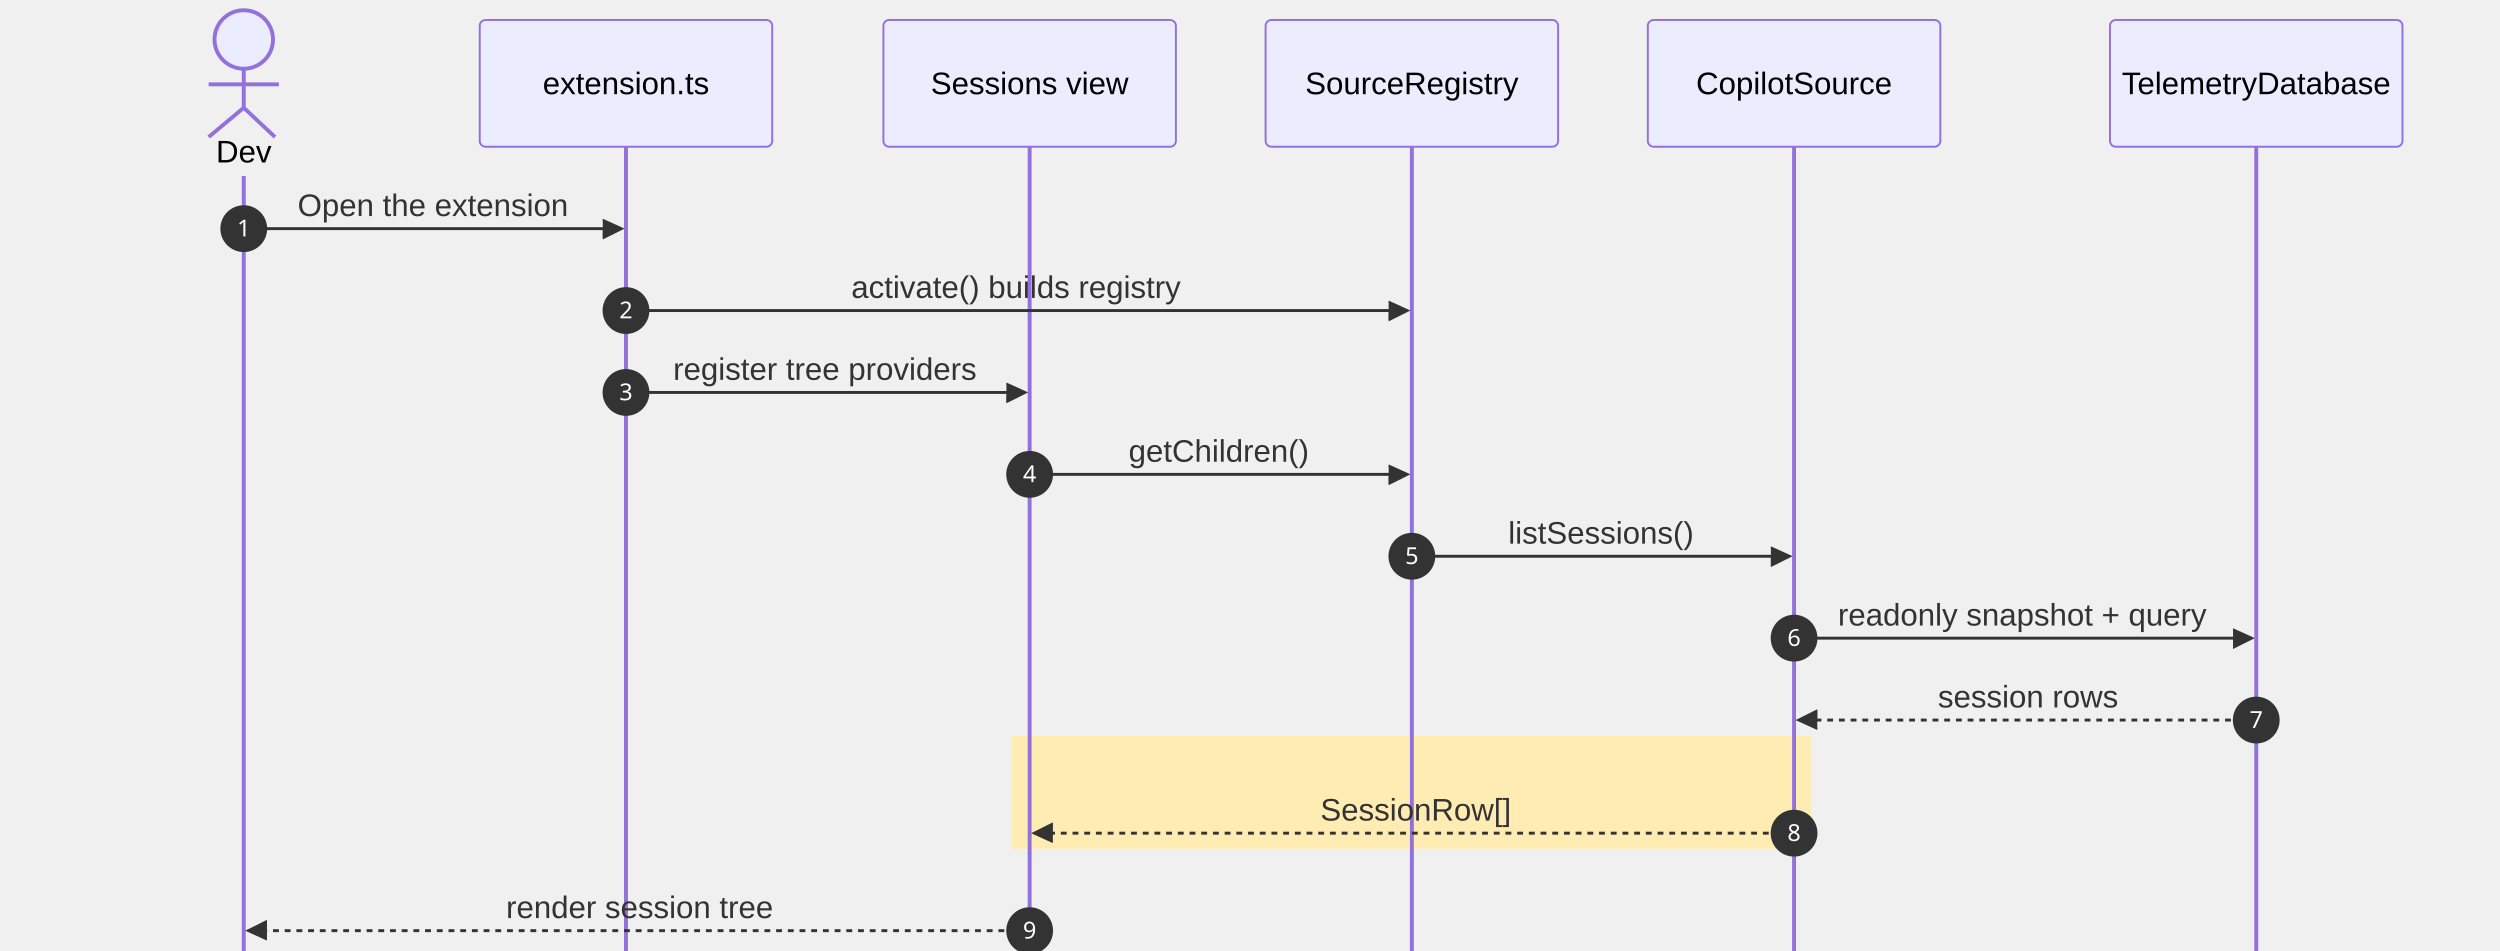
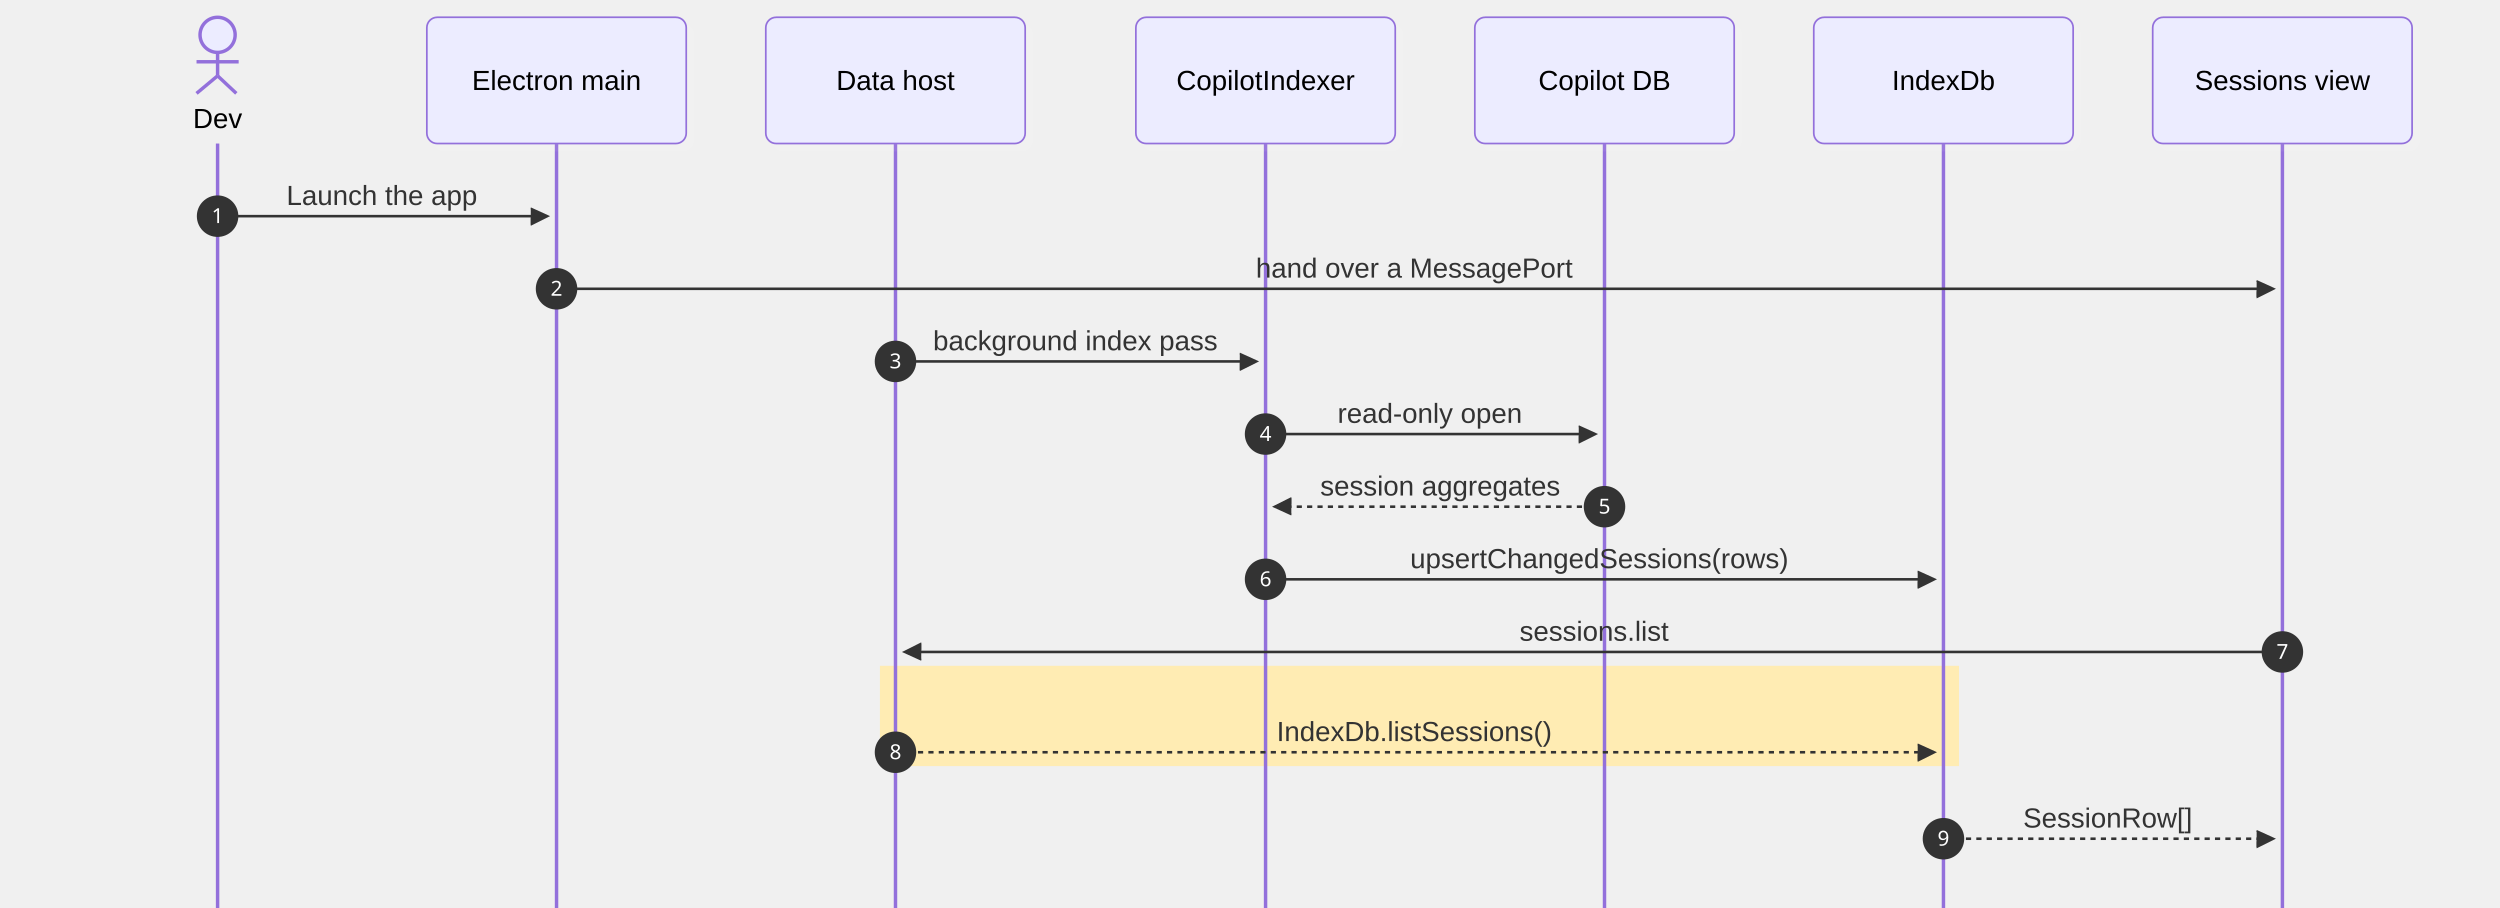
- <svg xmlns="http://www.w3.org/2000/svg" width="760" height="289" id="my-svg" style="max-width:760px;background-color:white;" viewBox="-50 -10 1282 487" role="graphics-document document" aria-roledescription="sequence">
-   <rect x="469" y="367" fill="rgb(255,236,179)" width="410" height="58" class="rect" />
+ <svg xmlns="http://www.w3.org/2000/svg" width="760" height="276" id="my-svg" style="max-width:760px;background-color:white;" viewBox="-50 -10 1444 525" role="graphics-document document" aria-roledescription="sequence">
+   <rect x="458" y="375" fill="rgb(255,236,179)" width="624" height="58" class="rect" />
  <g>
-     <line id="actor5" x1="1107" y1="65" x2="1107" y2="2000" class="actor-line 200" stroke-width="0.5px" stroke="#999" name="DB" data-et="life-line" data-id="DB" />
-     <g id="root-5" data-et="participant" data-type="participant" data-id="DB">
-       <rect x="1032" y="0" fill="#eaeaea" stroke="#666" width="150" height="65" name="DB" rx="3" ry="3" class="actor actor-top" />
-       <text x="1107" y="32.5" dominant-baseline="central" alignment-baseline="central" class="actor actor-box" style="text-anchor: middle; font-size: 16px; font-weight: 400;">
-         <tspan x="1107" dy="0">TelemetryDatabase</tspan>
+     <line id="actor6" x1="1269" y1="73" x2="1269" y2="2000" class="actor-line 200" stroke-width="0.5px" stroke="#999" name="View" data-et="life-line" data-id="View" />
+     <g id="root-6" data-look="neo" data-et="participant" data-type="participant" data-id="View">
+       <rect x="1194" y="0" fill="#eaeaea" stroke="#666" width="150" height="73" name="View" rx="6" ry="6" class="actor actor-top" data-look="neo" filter="url(#my-svg-drop-shadow)" />
+       <text x="1269" y="36.5" dominant-baseline="central" alignment-baseline="central" class="actor actor-box" style="text-anchor: middle; font-size: 16px; font-weight: 400;">
+         <tspan x="1269" dy="0">Sessions view</tspan>
      </text>
    </g>
  </g>
  <g>
-     <line id="actor4" x1="870" y1="65" x2="870" y2="2000" class="actor-line 200" stroke-width="0.5px" stroke="#999" name="Src" data-et="life-line" data-id="Src" />
-     <g id="root-4" data-et="participant" data-type="participant" data-id="Src">
-       <rect x="795" y="0" fill="#eaeaea" stroke="#666" width="150" height="65" name="Src" rx="3" ry="3" class="actor actor-top" />
-       <text x="870" y="32.5" dominant-baseline="central" alignment-baseline="central" class="actor actor-box" style="text-anchor: middle; font-size: 16px; font-weight: 400;">
-         <tspan x="870" dy="0">CopilotSource</tspan>
+     <line id="actor5" x1="1073" y1="73" x2="1073" y2="2000" class="actor-line 200" stroke-width="0.5px" stroke="#999" name="Index" data-et="life-line" data-id="Index" />
+     <g id="root-5" data-look="neo" data-et="participant" data-type="participant" data-id="Index">
+       <rect x="998" y="0" fill="#eaeaea" stroke="#666" width="150" height="73" name="Index" rx="6" ry="6" class="actor actor-top" data-look="neo" filter="url(#my-svg-drop-shadow)" />
+       <text x="1073" y="36.5" dominant-baseline="central" alignment-baseline="central" class="actor actor-box" style="text-anchor: middle; font-size: 16px; font-weight: 400;">
+         <tspan x="1073" dy="0">IndexDb</tspan>
      </text>
    </g>
  </g>
  <g>
-     <line id="actor3" x1="674" y1="65" x2="674" y2="2000" class="actor-line 200" stroke-width="0.5px" stroke="#999" name="Reg" data-et="life-line" data-id="Reg" />
-     <g id="root-3" data-et="participant" data-type="participant" data-id="Reg">
-       <rect x="599" y="0" fill="#eaeaea" stroke="#666" width="150" height="65" name="Reg" rx="3" ry="3" class="actor actor-top" />
-       <text x="674" y="32.5" dominant-baseline="central" alignment-baseline="central" class="actor actor-box" style="text-anchor: middle; font-size: 16px; font-weight: 400;">
-         <tspan x="674" dy="0">SourceRegistry</tspan>
+     <line id="actor4" x1="877" y1="73" x2="877" y2="2000" class="actor-line 200" stroke-width="0.5px" stroke="#999" name="Cop" data-et="life-line" data-id="Cop" />
+     <g id="root-4" data-look="neo" data-et="participant" data-type="participant" data-id="Cop">
+       <rect x="802" y="0" fill="#eaeaea" stroke="#666" width="150" height="73" name="Cop" rx="6" ry="6" class="actor actor-top" data-look="neo" filter="url(#my-svg-drop-shadow)" />
+       <text x="877" y="36.5" dominant-baseline="central" alignment-baseline="central" class="actor actor-box" style="text-anchor: middle; font-size: 16px; font-weight: 400;">
+         <tspan x="877" dy="0">Copilot DB</tspan>
      </text>
    </g>
  </g>
  <g>
-     <line id="actor2" x1="478" y1="65" x2="478" y2="2000" class="actor-line 200" stroke-width="0.5px" stroke="#999" name="View" data-et="life-line" data-id="View" />
-     <g id="root-2" data-et="participant" data-type="participant" data-id="View">
-       <rect x="403" y="0" fill="#eaeaea" stroke="#666" width="150" height="65" name="View" rx="3" ry="3" class="actor actor-top" />
-       <text x="478" y="32.5" dominant-baseline="central" alignment-baseline="central" class="actor actor-box" style="text-anchor: middle; font-size: 16px; font-weight: 400;">
-         <tspan x="478" dy="0">Sessions view</tspan>
+     <line id="actor3" x1="681" y1="73" x2="681" y2="2000" class="actor-line 200" stroke-width="0.5px" stroke="#999" name="Idx" data-et="life-line" data-id="Idx" />
+     <g id="root-3" data-look="neo" data-et="participant" data-type="participant" data-id="Idx">
+       <rect x="606" y="0" fill="#eaeaea" stroke="#666" width="150" height="73" name="Idx" rx="6" ry="6" class="actor actor-top" data-look="neo" filter="url(#my-svg-drop-shadow)" />
+       <text x="681" y="36.5" dominant-baseline="central" alignment-baseline="central" class="actor actor-box" style="text-anchor: middle; font-size: 16px; font-weight: 400;">
+         <tspan x="681" dy="0">CopilotIndexer</tspan>
      </text>
    </g>
  </g>
  <g>
-     <line id="actor1" x1="271" y1="65" x2="271" y2="2000" class="actor-line 200" stroke-width="0.5px" stroke="#999" name="Ext" data-et="life-line" data-id="Ext" />
-     <g id="root-1" data-et="participant" data-type="participant" data-id="Ext">
-       <rect x="196" y="0" fill="#eaeaea" stroke="#666" width="150" height="65" name="Ext" rx="3" ry="3" class="actor actor-top" />
-       <text x="271" y="32.5" dominant-baseline="central" alignment-baseline="central" class="actor actor-box" style="text-anchor: middle; font-size: 16px; font-weight: 400;">
-         <tspan x="271" dy="0">extension.ts</tspan>
+     <line id="actor2" x1="467" y1="73" x2="467" y2="2000" class="actor-line 200" stroke-width="0.5px" stroke="#999" name="Host" data-et="life-line" data-id="Host" />
+     <g id="root-2" data-look="neo" data-et="participant" data-type="participant" data-id="Host">
+       <rect x="392" y="0" fill="#eaeaea" stroke="#666" width="150" height="73" name="Host" rx="6" ry="6" class="actor actor-top" data-look="neo" filter="url(#my-svg-drop-shadow)" />
+       <text x="467" y="36.5" dominant-baseline="central" alignment-baseline="central" class="actor actor-box" style="text-anchor: middle; font-size: 16px; font-weight: 400;">
+         <tspan x="467" dy="0">Data host</tspan>
      </text>
    </g>
  </g>
  <g>
-     <line id="actor0" x1="75" y1="80" x2="75" y2="2000" class="actor-line 200" stroke-width="0.5px" stroke="#999" name="Dev" data-et="life-line" data-id="Dev" />
+     <line id="actor1" x1="271" y1="73" x2="271" y2="2000" class="actor-line 200" stroke-width="0.5px" stroke="#999" name="Main" data-et="life-line" data-id="Main" />
+     <g id="root-1" data-look="neo" data-et="participant" data-type="participant" data-id="Main">
+       <rect x="196" y="0" fill="#eaeaea" stroke="#666" width="150" height="73" name="Main" rx="6" ry="6" class="actor actor-top" data-look="neo" filter="url(#my-svg-drop-shadow)" />
+       <text x="271" y="36.5" dominant-baseline="central" alignment-baseline="central" class="actor actor-box" style="text-anchor: middle; font-size: 16px; font-weight: 400;">
+         <tspan x="271" dy="0">Electron main</tspan>
+       </text>
+     </g>
  </g>
-   <style>#my-svg{font-family:"trebuchet ms",verdana,arial,sans-serif;font-size:15px;fill:#333;}@keyframes edge-animation-frame{from{stroke-dashoffset:0;}}@keyframes dash{to{stroke-dashoffset:0;}}#my-svg .edge-animation-slow{stroke-dasharray:9,5!important;stroke-dashoffset:900;animation:dash 50s linear infinite;stroke-linecap:round;}#my-svg .edge-animation-fast{stroke-dasharray:9,5!important;stroke-dashoffset:900;animation:dash 20s linear infinite;stroke-linecap:round;}#my-svg .error-icon{fill:#552222;}#my-svg .error-text{fill:#552222;stroke:#552222;}#my-svg .edge-thickness-normal{stroke-width:1px;}#my-svg .edge-thickness-thick{stroke-width:3.5px;}#my-svg .edge-pattern-solid{stroke-dasharray:0;}#my-svg .edge-thickness-invisible{stroke-width:0;fill:none;}#my-svg .edge-pattern-dashed{stroke-dasharray:3;}#my-svg .edge-pattern-dotted{stroke-dasharray:2;}#my-svg .marker{fill:#333333;stroke:#333333;}#my-svg .marker.cross{stroke:#333333;}#my-svg svg{font-family:"trebuchet ms",verdana,arial,sans-serif;font-size:15px;}#my-svg p{margin:0;}#my-svg .actor{stroke:#9370DB;fill:#ECECFF;stroke-width:1;}#my-svg rect.actor.outer-path[data-look="neo"]{filter:drop-shadow(1px 2px 2px rgba(185, 185, 185, 1));}#my-svg rect.note[data-look="neo"]{stroke:#aaaa33;fill:#fff5ad;filter:drop-shadow(1px 2px 2px rgba(185, 185, 185, 1));}#my-svg text.actor&gt;tspan{fill:black;stroke:none;}#my-svg .actor-line{stroke:#9370DB;}#my-svg .innerArc{stroke-width:1.5;stroke-dasharray:none;}#my-svg .messageLine0{stroke-width:1.5;stroke-dasharray:none;stroke:#333;}#my-svg .messageLine1{stroke-width:1.5;stroke-dasharray:2,2;stroke:#333;}#my-svg [id$="-arrowhead"] path{fill:#333;stroke:#333;}#my-svg .sequenceNumber{fill:white;}#my-svg [id$="-sequencenumber"]{fill:#333;}#my-svg [id$="-crosshead"] path{fill:#333;stroke:#333;}#my-svg .messageText{fill:#333;stroke:none;}#my-svg .labelBox{stroke:#9370DB;fill:#ECECFF;filter:none;}#my-svg .labelText,#my-svg .labelText&gt;tspan{fill:black;stroke:none;}#my-svg .loopText,#my-svg .loopText&gt;tspan{fill:black;stroke:none;}#my-svg .sectionTitle,#my-svg .sectionTitle&gt;tspan{fill:black;stroke:none;}#my-svg .loopLine{stroke-width:2px;stroke-dasharray:2,2;stroke:#9370DB;fill:#9370DB;}#my-svg .note{stroke:#aaaa33;fill:#fff5ad;}#my-svg .noteText,#my-svg .noteText&gt;tspan{fill:black;stroke:none;font-weight:normal;}#my-svg .activation0{fill:#f4f4f4;stroke:#666;}#my-svg .activation1{fill:#f4f4f4;stroke:#666;}#my-svg .activation2{fill:#f4f4f4;stroke:#666;}#my-svg .actorPopupMenu{position:absolute;}#my-svg .actorPopupMenuPanel{position:absolute;fill:#ECECFF;box-shadow:0px 8px 16px 0px rgba(0,0,0,0.2);filter:drop-shadow(3px 5px 2px rgb(0 0 0 / 0.4));}#my-svg .actor-man circle,#my-svg line{fill:#ECECFF;stroke-width:2px;}#my-svg g rect.rect{filter:drop-shadow(1px 2px 2px rgba(185, 185, 185, 1));stroke:#9370DB;}#my-svg .node .neo-node{stroke:#9370DB;}#my-svg [data-look="neo"].node rect,#my-svg [data-look="neo"].cluster rect,#my-svg [data-look="neo"].node polygon{stroke:#9370DB;filter:drop-shadow(1px 2px 2px rgba(185, 185, 185, 1));}#my-svg [data-look="neo"].swimlane.cluster rect{filter:none;}#my-svg [data-look="neo"].node path{stroke:#9370DB;stroke-width:1px;}#my-svg [data-look="neo"].node .outer-path{filter:drop-shadow(1px 2px 2px rgba(185, 185, 185, 1));}#my-svg [data-look="neo"].node .neo-line path{stroke:#9370DB;filter:none;}#my-svg [data-look="neo"].node circle{stroke:#9370DB;filter:drop-shadow(1px 2px 2px rgba(185, 185, 185, 1));}#my-svg [data-look="neo"].node circle .state-start{fill:#000000;}#my-svg [data-look="neo"].icon-shape .icon{fill:#9370DB;filter:drop-shadow(1px 2px 2px rgba(185, 185, 185, 1));}#my-svg [data-look="neo"].icon-shape .icon-neo path{stroke:#9370DB;filter:drop-shadow(1px 2px 2px rgba(185, 185, 185, 1));}#my-svg :root{--mermaid-font-family:"trebuchet ms",verdana,arial,sans-serif;}</style>
+   <g>
+     <line id="actor0" x1="75" y1="73" x2="75" y2="2000" class="actor-line 200" stroke-width="0.5px" stroke="#999" name="Dev" data-et="life-line" data-id="Dev" />
+   </g>
+   <style>#my-svg{font-family:"trebuchet ms",verdana,arial,sans-serif;font-size:15px;fill:#333;}@keyframes edge-animation-frame{from{stroke-dashoffset:0;}}@keyframes dash{to{stroke-dashoffset:0;}}#my-svg .edge-animation-slow{stroke-dasharray:9,5!important;stroke-dashoffset:900;animation:dash 50s linear infinite;stroke-linecap:round;}#my-svg .edge-animation-fast{stroke-dasharray:9,5!important;stroke-dashoffset:900;animation:dash 20s linear infinite;stroke-linecap:round;}#my-svg .error-icon{fill:#552222;}#my-svg .error-text{fill:#552222;stroke:#552222;}#my-svg .edge-thickness-normal{stroke-width:1px;}#my-svg .edge-thickness-thick{stroke-width:3.5px;}#my-svg .edge-pattern-solid{stroke-dasharray:0;}#my-svg .edge-thickness-invisible{stroke-width:0;fill:none;}#my-svg .edge-pattern-dashed{stroke-dasharray:3;}#my-svg .edge-pattern-dotted{stroke-dasharray:2;}#my-svg .marker{fill:#333333;stroke:#333333;}#my-svg .marker.cross{stroke:#333333;}#my-svg svg{font-family:"trebuchet ms",verdana,arial,sans-serif;font-size:15px;}#my-svg p{margin:0;}#my-svg .actor{stroke:#9370DB;fill:#ECECFF;stroke-width:1;}#my-svg rect.actor.outer-path[data-look="neo"]{filter:drop-shadow(1px 2px 2px rgba(185, 185, 185, 1));}#my-svg rect.note[data-look="neo"]{stroke:#aaaa33;fill:#fff5ad;filter:drop-shadow(1px 2px 2px rgba(185, 185, 185, 1));}#my-svg text.actor&gt;tspan{fill:black;stroke:none;}#my-svg .actor-line{stroke:#9370DB;}#my-svg .innerArc{stroke-width:1.5;stroke-dasharray:none;}#my-svg .messageLine0{stroke-width:1.5;stroke-dasharray:none;stroke:#333;}#my-svg .messageLine1{stroke-width:1.5;stroke-dasharray:2,2;stroke:#333;}#my-svg [id$="-arrowhead"] path{fill:#333;stroke:#333;}#my-svg .sequenceNumber{fill:white;}#my-svg [id$="-sequencenumber"]{fill:#333;}#my-svg [id$="-crosshead"] path{fill:#333;stroke:#333;}#my-svg .messageText{fill:#333;stroke:none;}#my-svg .labelBox{stroke:#9370DB;fill:#ECECFF;filter:drop-shadow(1px 2px 2px rgba(185, 185, 185, 1));}#my-svg .labelText,#my-svg .labelText&gt;tspan{fill:black;stroke:none;}#my-svg .loopText,#my-svg .loopText&gt;tspan{fill:black;stroke:none;}#my-svg .sectionTitle,#my-svg .sectionTitle&gt;tspan{fill:black;stroke:none;}#my-svg .loopLine{stroke-width:2px;stroke-dasharray:2,2;stroke:#9370DB;fill:#9370DB;}#my-svg .note{stroke:#aaaa33;fill:#fff5ad;}#my-svg .noteText,#my-svg .noteText&gt;tspan{fill:black;stroke:none;}#my-svg .activation0{fill:#f4f4f4;stroke:#666;}#my-svg .activation1{fill:#f4f4f4;stroke:#666;}#my-svg .activation2{fill:#f4f4f4;stroke:#666;}#my-svg .actorPopupMenu{position:absolute;}#my-svg .actorPopupMenuPanel{position:absolute;fill:#ECECFF;box-shadow:0px 8px 16px 0px rgba(0,0,0,0.2);filter:drop-shadow(3px 5px 2px rgb(0 0 0 / 0.4));}#my-svg .actor-man circle,#my-svg line{fill:#ECECFF;stroke-width:2px;}#my-svg g rect.rect{filter:drop-shadow(1px 2px 2px rgba(185, 185, 185, 1));stroke:#9370DB;}#my-svg .node .neo-node{stroke:#9370DB;}#my-svg [data-look="neo"].node rect,#my-svg [data-look="neo"].cluster rect,#my-svg [data-look="neo"].node polygon{stroke:#9370DB;filter:drop-shadow(1px 2px 2px rgba(185, 185, 185, 1));}#my-svg [data-look="neo"].swimlane.cluster rect{filter:none;}#my-svg [data-look="neo"].node path{stroke:#9370DB;stroke-width:1px;}#my-svg [data-look="neo"].node .outer-path{filter:drop-shadow(1px 2px 2px rgba(185, 185, 185, 1));}#my-svg [data-look="neo"].node .neo-line path{stroke:#9370DB;filter:none;}#my-svg [data-look="neo"].node circle{stroke:#9370DB;filter:drop-shadow(1px 2px 2px rgba(185, 185, 185, 1));}#my-svg [data-look="neo"].node circle .state-start{fill:#000000;}#my-svg [data-look="neo"].icon-shape .icon{fill:#9370DB;filter:drop-shadow(1px 2px 2px rgba(185, 185, 185, 1));}#my-svg [data-look="neo"].icon-shape .icon-neo path{stroke:#9370DB;filter:drop-shadow(1px 2px 2px rgba(185, 185, 185, 1));}#my-svg :root{--mermaid-font-family:"trebuchet ms",verdana,arial,sans-serif;}</style>
  <g />
  <defs>
    <symbol id="my-svg-computer" width="24" height="24">
      <path transform="scale(.5)" d="M2 2v13h20v-13h-20zm18 11h-16v-9h16v9zm-10.228 6l.466-1h3.524l.467 1h-4.457zm14.228 3h-24l2-6h2.104l-1.33 4h18.45l-1.297-4h2.073l2 6zm-5-10h-14v-7h14v7z" />
    </symbol>
  </defs>
  <defs>
    <symbol id="my-svg-database" fill-rule="evenodd" clip-rule="evenodd">
      <path transform="scale(.5)" d="M12.258.001l.256.004.255.005.253.008.251.01.249.012.247.015.246.016.242.019.241.02.239.023.236.024.233.027.231.028.229.031.225.032.223.034.22.036.217.038.214.04.211.041.208.043.205.045.201.046.198.048.194.05.191.051.187.053.183.054.18.056.175.057.172.059.168.06.163.061.16.063.155.064.15.066.074.033.073.033.071.034.07.034.069.035.068.035.067.035.066.035.064.036.064.036.062.036.06.036.06.037.058.037.058.037.055.038.055.038.053.038.052.038.051.039.05.039.048.039.047.039.045.04.044.04.043.04.041.04.04.041.039.041.037.041.036.041.034.041.033.042.032.042.03.042.029.042.027.042.026.043.024.043.023.043.021.043.02.043.018.044.017.043.015.044.013.044.012.044.011.045.009.044.007.045.006.045.004.045.002.045.001.045v17l-.001.045-.002.045-.004.045-.006.045-.007.045-.009.044-.011.045-.012.044-.013.044-.015.044-.017.043-.018.044-.02.043-.021.043-.023.043-.024.043-.026.043-.027.042-.029.042-.03.042-.032.042-.033.042-.034.041-.036.041-.037.041-.039.041-.04.041-.041.04-.043.04-.044.04-.045.04-.047.039-.048.039-.05.039-.051.039-.052.038-.053.038-.055.038-.055.038-.058.037-.058.037-.06.037-.06.036-.062.036-.064.036-.064.036-.066.035-.067.035-.068.035-.069.035-.07.034-.071.034-.073.033-.074.033-.15.066-.155.064-.16.063-.163.061-.168.06-.172.059-.175.057-.18.056-.183.054-.187.053-.191.051-.194.05-.198.048-.201.046-.205.045-.208.043-.211.041-.214.04-.217.038-.22.036-.223.034-.225.032-.229.031-.231.028-.233.027-.236.024-.239.023-.241.02-.242.019-.246.016-.247.015-.249.012-.251.01-.253.008-.255.005-.256.004-.258.001-.258-.001-.256-.004-.255-.005-.253-.008-.251-.01-.249-.012-.247-.015-.245-.016-.243-.019-.241-.02-.238-.023-.236-.024-.234-.027-.231-.028-.228-.031-.226-.032-.223-.034-.22-.036-.217-.038-.214-.04-.211-.041-.208-.043-.204-.045-.201-.046-.198-.048-.195-.05-.19-.051-.187-.053-.184-.054-.179-.056-.176-.057-.172-.059-.167-.06-.164-.061-.159-.063-.155-.064-.151-.066-.074-.033-.072-.033-.072-.034-.07-.034-.069-.035-.068-.035-.067-.035-.066-.035-.064-.036-.063-.036-.062-.036-.061-.036-.06-.037-.058-.037-.057-.037-.056-.038-.055-.038-.053-.038-.052-.038-.051-.039-.049-.039-.049-.039-.046-.039-.046-.04-.044-.04-.043-.04-.041-.04-.04-.041-.039-.041-.037-.041-.036-.041-.034-.041-.033-.042-.032-.042-.03-.042-.029-.042-.027-.042-.026-.043-.024-.043-.023-.043-.021-.043-.02-.043-.018-.044-.017-.043-.015-.044-.013-.044-.012-.044-.011-.045-.009-.044-.007-.045-.006-.045-.004-.045-.002-.045-.001-.045v-17l.001-.045.002-.045.004-.045.006-.045.007-.045.009-.044.011-.045.012-.044.013-.044.015-.044.017-.043.018-.044.02-.043.021-.043.023-.043.024-.043.026-.043.027-.042.029-.042.03-.042.032-.042.033-.042.034-.041.036-.041.037-.041.039-.041.04-.041.041-.04.043-.04.044-.04.046-.04.046-.039.049-.039.049-.039.051-.039.052-.038.053-.038.055-.038.056-.038.057-.037.058-.037.06-.037.061-.036.062-.036.063-.036.064-.036.066-.035.067-.035.068-.035.069-.035.07-.034.072-.034.072-.033.074-.033.151-.066.155-.064.159-.063.164-.061.167-.06.172-.059.176-.057.179-.056.184-.054.187-.053.19-.051.195-.05.198-.048.201-.046.204-.045.208-.043.211-.041.214-.04.217-.038.22-.036.223-.034.226-.032.228-.031.231-.028.234-.027.236-.024.238-.023.241-.02.243-.019.245-.016.247-.015.249-.012.251-.01.253-.008.255-.005.256-.004.258-.001.258.001zm-9.258 20.499v.01l.001.021.003.021.004.022.005.021.006.022.007.022.009.023.01.022.011.023.012.023.013.023.015.023.016.024.017.023.018.024.019.024.021.024.022.025.023.024.024.025.052.049.056.05.061.051.066.051.07.051.075.051.079.052.084.052.088.052.092.052.097.052.102.051.105.052.11.052.114.051.119.051.123.051.127.05.131.05.135.05.139.048.144.049.147.047.152.047.155.047.16.045.163.045.167.043.171.043.176.041.178.041.183.039.187.039.19.037.194.035.197.035.202.033.204.031.209.03.212.029.216.027.219.025.222.024.226.021.23.02.233.018.236.016.24.015.243.012.246.01.249.008.253.005.256.004.259.001.26-.001.257-.004.254-.005.25-.008.247-.011.244-.012.241-.014.237-.016.233-.018.231-.021.226-.021.224-.024.22-.026.216-.027.212-.028.21-.031.205-.031.202-.034.198-.034.194-.036.191-.037.187-.039.183-.04.179-.04.175-.042.172-.043.168-.044.163-.045.16-.046.155-.046.152-.047.148-.048.143-.049.139-.049.136-.05.131-.05.126-.05.123-.051.118-.052.114-.051.11-.052.106-.052.101-.052.096-.052.092-.052.088-.053.083-.051.079-.052.074-.052.07-.051.065-.051.06-.051.056-.05.051-.05.023-.024.023-.025.021-.024.02-.024.019-.024.018-.024.017-.024.015-.023.014-.024.013-.023.012-.023.01-.023.01-.022.008-.022.006-.022.006-.022.004-.022.004-.021.001-.021.001-.021v-4.127l-.077.055-.08.053-.083.054-.085.053-.087.052-.09.052-.093.051-.095.05-.097.05-.1.049-.102.049-.105.048-.106.047-.109.047-.111.046-.114.045-.115.045-.118.044-.12.043-.122.042-.124.042-.126.041-.128.04-.13.04-.132.038-.134.038-.135.037-.138.037-.139.035-.142.035-.143.034-.144.033-.147.032-.148.031-.15.03-.151.03-.153.029-.154.027-.156.027-.158.026-.159.025-.161.024-.162.023-.163.022-.165.021-.166.02-.167.019-.169.018-.169.017-.171.016-.173.015-.173.014-.175.013-.175.012-.177.011-.178.01-.179.008-.179.008-.181.006-.182.005-.182.004-.184.003-.184.002h-.37l-.184-.002-.184-.003-.182-.004-.182-.005-.181-.006-.179-.008-.179-.008-.178-.01-.176-.011-.176-.012-.175-.013-.173-.014-.172-.015-.171-.016-.17-.017-.169-.018-.167-.019-.166-.02-.165-.021-.163-.022-.162-.023-.161-.024-.159-.025-.157-.026-.156-.027-.155-.027-.153-.029-.151-.03-.15-.03-.148-.031-.146-.032-.145-.033-.143-.034-.141-.035-.14-.035-.137-.037-.136-.037-.134-.038-.132-.038-.13-.04-.128-.04-.126-.041-.124-.042-.122-.042-.12-.044-.117-.043-.116-.045-.113-.045-.112-.046-.109-.047-.106-.047-.105-.048-.102-.049-.1-.049-.097-.05-.095-.05-.093-.052-.09-.051-.087-.052-.085-.053-.083-.054-.08-.054-.077-.054v4.127zm0-5.654v.011l.001.021.003.021.004.021.005.022.006.022.007.022.009.022.01.022.011.023.012.023.013.023.015.024.016.023.017.024.018.024.019.024.021.024.022.024.023.025.024.024.052.05.056.05.061.05.066.051.07.051.075.052.079.051.084.052.088.052.092.052.097.052.102.052.105.052.11.051.114.051.119.052.123.05.127.051.131.05.135.049.139.049.144.048.147.048.152.047.155.046.16.045.163.045.167.044.171.042.176.042.178.04.183.04.187.038.19.037.194.036.197.034.202.033.204.032.209.03.212.028.216.027.219.025.222.024.226.022.23.02.233.018.236.016.24.014.243.012.246.01.249.008.253.006.256.003.259.001.26-.001.257-.003.254-.006.25-.008.247-.01.244-.012.241-.015.237-.016.233-.018.231-.02.226-.022.224-.024.22-.025.216-.027.212-.029.21-.03.205-.032.202-.033.198-.035.194-.036.191-.037.187-.039.183-.039.179-.041.175-.042.172-.043.168-.044.163-.045.16-.045.155-.047.152-.047.148-.048.143-.048.139-.05.136-.049.131-.05.126-.051.123-.051.118-.051.114-.052.11-.052.106-.052.101-.052.096-.052.092-.052.088-.052.083-.052.079-.052.074-.051.07-.052.065-.051.06-.05.056-.051.051-.049.023-.025.023-.024.021-.025.02-.024.019-.024.018-.024.017-.024.015-.023.014-.023.013-.024.012-.022.01-.023.01-.023.008-.022.006-.022.006-.022.004-.021.004-.022.001-.021.001-.021v-4.139l-.077.054-.08.054-.083.054-.085.052-.087.053-.09.051-.093.051-.095.051-.097.05-.1.049-.102.049-.105.048-.106.047-.109.047-.111.046-.114.045-.115.044-.118.044-.12.044-.122.042-.124.042-.126.041-.128.04-.13.039-.132.039-.134.038-.135.037-.138.036-.139.036-.142.035-.143.033-.144.033-.147.033-.148.031-.15.03-.151.03-.153.028-.154.028-.156.027-.158.026-.159.025-.161.024-.162.023-.163.022-.165.021-.166.02-.167.019-.169.018-.169.017-.171.016-.173.015-.173.014-.175.013-.175.012-.177.011-.178.009-.179.009-.179.007-.181.007-.182.005-.182.004-.184.003-.184.002h-.37l-.184-.002-.184-.003-.182-.004-.182-.005-.181-.007-.179-.007-.179-.009-.178-.009-.176-.011-.176-.012-.175-.013-.173-.014-.172-.015-.171-.016-.17-.017-.169-.018-.167-.019-.166-.02-.165-.021-.163-.022-.162-.023-.161-.024-.159-.025-.157-.026-.156-.027-.155-.028-.153-.028-.151-.03-.15-.03-.148-.031-.146-.033-.145-.033-.143-.033-.141-.035-.14-.036-.137-.036-.136-.037-.134-.038-.132-.039-.13-.039-.128-.04-.126-.041-.124-.042-.122-.043-.12-.043-.117-.044-.116-.044-.113-.046-.112-.046-.109-.046-.106-.047-.105-.048-.102-.049-.1-.049-.097-.05-.095-.051-.093-.051-.09-.051-.087-.053-.085-.052-.083-.054-.08-.054-.077-.054v4.139zm0-5.666v.011l.001.02.003.022.004.021.005.022.006.021.007.022.009.023.01.022.011.023.012.023.013.023.015.023.016.024.017.024.018.023.019.024.021.025.022.024.023.024.024.025.052.05.056.05.061.05.066.051.07.051.075.052.079.051.084.052.088.052.092.052.097.052.102.052.105.051.11.052.114.051.119.051.123.051.127.05.131.05.135.05.139.049.144.048.147.048.152.047.155.046.16.045.163.045.167.043.171.043.176.042.178.04.183.04.187.038.19.037.194.036.197.034.202.033.204.032.209.03.212.028.216.027.219.025.222.024.226.021.23.02.233.018.236.017.24.014.243.012.246.01.249.008.253.006.256.003.259.001.26-.001.257-.003.254-.006.25-.008.247-.01.244-.013.241-.014.237-.016.233-.018.231-.02.226-.022.224-.024.22-.025.216-.027.212-.029.21-.03.205-.032.202-.033.198-.035.194-.036.191-.037.187-.039.183-.039.179-.041.175-.042.172-.043.168-.044.163-.045.16-.045.155-.047.152-.047.148-.048.143-.049.139-.049.136-.049.131-.051.126-.05.123-.051.118-.052.114-.051.11-.052.106-.052.101-.052.096-.052.092-.052.088-.052.083-.052.079-.052.074-.052.07-.051.065-.051.06-.051.056-.05.051-.049.023-.025.023-.025.021-.024.02-.024.019-.024.018-.024.017-.024.015-.023.014-.024.013-.023.012-.023.01-.022.01-.023.008-.022.006-.022.006-.022.004-.022.004-.021.001-.021.001-.021v-4.153l-.077.054-.08.054-.083.053-.085.053-.087.053-.09.051-.093.051-.095.051-.097.05-.1.049-.102.048-.105.048-.106.048-.109.046-.111.046-.114.046-.115.044-.118.044-.12.043-.122.043-.124.042-.126.041-.128.04-.13.039-.132.039-.134.038-.135.037-.138.036-.139.036-.142.034-.143.034-.144.033-.147.032-.148.032-.15.03-.151.03-.153.028-.154.028-.156.027-.158.026-.159.024-.161.024-.162.023-.163.023-.165.021-.166.02-.167.019-.169.018-.169.017-.171.016-.173.015-.173.014-.175.013-.175.012-.177.01-.178.01-.179.009-.179.007-.181.006-.182.006-.182.004-.184.003-.184.001-.185.001-.185-.001-.184-.001-.184-.003-.182-.004-.182-.006-.181-.006-.179-.007-.179-.009-.178-.01-.176-.01-.176-.012-.175-.013-.173-.014-.172-.015-.171-.016-.17-.017-.169-.018-.167-.019-.166-.02-.165-.021-.163-.023-.162-.023-.161-.024-.159-.024-.157-.026-.156-.027-.155-.028-.153-.028-.151-.03-.15-.03-.148-.032-.146-.032-.145-.033-.143-.034-.141-.034-.14-.036-.137-.036-.136-.037-.134-.038-.132-.039-.13-.039-.128-.041-.126-.041-.124-.041-.122-.043-.12-.043-.117-.044-.116-.044-.113-.046-.112-.046-.109-.046-.106-.048-.105-.048-.102-.048-.1-.05-.097-.049-.095-.051-.093-.051-.09-.052-.087-.052-.085-.053-.083-.053-.08-.054-.077-.054v4.153zm8.74-8.179l-.257.004-.254.005-.25.008-.247.011-.244.012-.241.014-.237.016-.233.018-.231.021-.226.022-.224.023-.22.026-.216.027-.212.028-.21.031-.205.032-.202.033-.198.034-.194.036-.191.038-.187.038-.183.04-.179.041-.175.042-.172.043-.168.043-.163.045-.16.046-.155.046-.152.048-.148.048-.143.048-.139.049-.136.05-.131.05-.126.051-.123.051-.118.051-.114.052-.11.052-.106.052-.101.052-.096.052-.092.052-.088.052-.083.052-.079.052-.074.051-.07.052-.065.051-.06.05-.056.05-.051.05-.023.025-.023.024-.021.024-.02.025-.019.024-.018.024-.017.023-.015.024-.014.023-.013.023-.012.023-.01.023-.01.022-.008.022-.006.023-.006.021-.004.022-.004.021-.001.021-.001.021.001.021.001.021.004.021.004.022.006.021.006.023.008.022.01.022.01.023.012.023.013.023.014.023.015.024.017.023.018.024.019.024.02.025.021.024.023.024.023.025.051.05.056.05.06.05.065.051.07.052.074.051.079.052.083.052.088.052.092.052.096.052.101.052.106.052.11.052.114.052.118.051.123.051.126.051.131.05.136.05.139.049.143.048.148.048.152.048.155.046.16.046.163.045.168.043.172.043.175.042.179.041.183.04.187.038.191.038.194.036.198.034.202.033.205.032.21.031.212.028.216.027.22.026.224.023.226.022.231.021.233.018.237.016.241.014.244.012.247.011.25.008.254.005.257.004.26.001.26-.001.257-.004.254-.005.25-.008.247-.011.244-.012.241-.014.237-.016.233-.018.231-.021.226-.022.224-.023.22-.026.216-.027.212-.028.21-.031.205-.032.202-.033.198-.034.194-.036.191-.038.187-.038.183-.04.179-.041.175-.042.172-.043.168-.043.163-.045.16-.046.155-.046.152-.048.148-.048.143-.048.139-.049.136-.05.131-.05.126-.051.123-.051.118-.051.114-.052.11-.052.106-.052.101-.052.096-.052.092-.052.088-.052.083-.052.079-.052.074-.051.07-.052.065-.051.06-.05.056-.05.051-.05.023-.025.023-.024.021-.024.02-.025.019-.024.018-.024.017-.023.015-.024.014-.023.013-.023.012-.023.01-.023.01-.022.008-.022.006-.023.006-.021.004-.022.004-.021.001-.021.001-.021-.001-.021-.001-.021-.004-.021-.004-.022-.006-.021-.006-.023-.008-.022-.01-.022-.01-.023-.012-.023-.013-.023-.014-.023-.015-.024-.017-.023-.018-.024-.019-.024-.02-.025-.021-.024-.023-.024-.023-.025-.051-.05-.056-.05-.06-.05-.065-.051-.07-.052-.074-.051-.079-.052-.083-.052-.088-.052-.092-.052-.096-.052-.101-.052-.106-.052-.11-.052-.114-.052-.118-.051-.123-.051-.126-.051-.131-.05-.136-.05-.139-.049-.143-.048-.148-.048-.152-.048-.155-.046-.16-.046-.163-.045-.168-.043-.172-.043-.175-.042-.179-.041-.183-.04-.187-.038-.191-.038-.194-.036-.198-.034-.202-.033-.205-.032-.21-.031-.212-.028-.216-.027-.22-.026-.224-.023-.226-.022-.231-.021-.233-.018-.237-.016-.241-.014-.244-.012-.247-.011-.25-.008-.254-.005-.257-.004-.26-.001-.26.001z" />
    </symbol>
  </defs>
  <defs>
    <symbol id="my-svg-clock" width="24" height="24">
      <path transform="scale(.5)" d="M12 2c5.514 0 10 4.486 10 10s-4.486 10-10 10-10-4.486-10-10 4.486-10 10-10zm0-2c-6.627 0-12 5.373-12 12s5.373 12 12 12 12-5.373 12-12-5.373-12-12-12zm5.848 12.459c.202.038.202.333.001.372-1.907.361-6.045 1.111-6.547 1.111-.719 0-1.301-.582-1.301-1.301 0-.512.77-5.447 1.125-7.445.034-.192.312-.181.343.014l.985 6.238 5.394 1.011z" />
    </symbol>
  </defs>
  <defs>
    <marker id="my-svg-arrowhead" refX="7.9" refY="5" markerUnits="userSpaceOnUse" markerWidth="12" markerHeight="12" orient="auto-start-reverse">
      <path d="M -1 0 L 10 5 L 0 10 z" />
    </marker>
  </defs>
  <defs>
    <marker id="my-svg-crosshead" markerWidth="15" markerHeight="8" orient="auto" refX="4" refY="4.5">
      <path fill="none" stroke="#000000" stroke-width="1pt" d="M 1,2 L 6,7 M 6,2 L 1,7" style="stroke-dasharray: 0, 0;" />
    </marker>
  </defs>
  <defs>
    <marker id="my-svg-filled-head" refX="15.5" refY="7" markerWidth="20" markerHeight="28" orient="auto">
      <path d="M 18,7 L9,13 L14,7 L9,1 Z" />
    </marker>
  </defs>
  <defs>
    <marker id="my-svg-sequencenumber" refX="15" refY="15" markerWidth="60" markerHeight="40" orient="auto">
      <circle cx="15" cy="15" r="6" />
    </marker>
  </defs>
  <defs>
    <marker id="my-svg-solidTopArrowHead" refX="7.9" refY="7.25" markerUnits="userSpaceOnUse" markerWidth="12" markerHeight="12" orient="auto-start-reverse">
      <path d="M 0 0 L 10 8 L 0 8 z" />
    </marker>
  </defs>
  <defs>
    <marker id="my-svg-solidBottomArrowHead" refX="7.9" refY="0.75" markerUnits="userSpaceOnUse" markerWidth="12" markerHeight="12" orient="auto-start-reverse">
      <path d="M 0 0 L 10 0 L 0 8 z" />
    </marker>
  </defs>
  <defs>
    <marker id="my-svg-stickTopArrowHead" refX="7.5" refY="7" markerUnits="userSpaceOnUse" markerWidth="12" markerHeight="12" orient="auto-start-reverse">
      <path d="M 0 0 L 7 7" stroke="black" stroke-width="1.5" fill="none" />
    </marker>
  </defs>
  <defs>
    <marker id="my-svg-stickBottomArrowHead" refX="7.5" refY="0" markerUnits="userSpaceOnUse" markerWidth="12" markerHeight="12" orient="auto-start-reverse">
      <path d="M 0 7 L 7 0" stroke="black" stroke-width="1.5" fill="none" />
    </marker>
  </defs>
+   <defs>
+     <filter id="my-svg-drop-shadow" height="130%" width="130%">
+       <feDropShadow dx="4" dy="4" stdDeviation="0" flood-opacity="0.06" flood-color="#FFFFFF" />
+     </filter>
+   </defs>
  <g class="actor-man actor-top" name="Dev" data-et="participant" data-type="actor" data-id="Dev" style="stroke: rgb(147, 112, 219);">
-     <line id="actor-man-torso0" x1="75" y1="25" x2="75" y2="45" />
-     <line id="actor-man-arms0" x1="57" y1="33" x2="93" y2="33" />
-     <line x1="57" y1="60" x2="75" y2="45" />
-     <line x1="75" y1="45" x2="91" y2="60" />
-     <circle cx="75" cy="10" r="15" width="150" height="65" />
-     <text x="75" y="67.5" dominant-baseline="central" alignment-baseline="central" class="actor actor-man" style="text-anchor: middle; font-size: 16px; font-weight: 400;">
+     <line id="actor-man-torso0" x1="75" y1="20.308" x2="75" y2="33.846" />
+     <line id="actor-man-arms0" x1="62.815" y1="25.723" x2="87.185" y2="25.723" />
+     <line x1="62.815" y1="44" x2="75" y2="33.846" />
+     <line x1="75" y1="33.846" x2="85.831" y2="44" />
+     <circle cx="75" cy="10.154" r="10.154" width="150" height="73" />
+     <text x="75" y="58.5" dominant-baseline="central" alignment-baseline="central" class="actor actor-man" style="text-anchor: middle; font-size: 16px; font-weight: 400;">
      <tspan x="75" dy="0">Dev</tspan>
    </text>
  </g>
-   <text x="172" y="80" text-anchor="middle" dominant-baseline="middle" alignment-baseline="middle" class="messageText" dy="1em" style="font-size: 16px; font-weight: 400;">Open the extension</text>
-   <line x1="82" y1="107" x2="267" y2="107" class="messageLine0" data-et="message" data-id="i1" data-from="Dev" data-to="Ext" stroke-width="2" stroke="none" marker-end="url(#my-svg-arrowhead)" style="fill: none;" />
-   <line x1="75" y1="107" x2="75" y2="107" stroke-width="0" marker-start="url(#my-svg-sequencenumber)" />
-   <text x="75" y="111" font-family="sans-serif" font-size="12px" text-anchor="middle" class="sequenceNumber">1</text>
-   <text x="471" y="122" text-anchor="middle" dominant-baseline="middle" alignment-baseline="middle" class="messageText" dy="1em" style="font-size: 16px; font-weight: 400;">activate() builds registry</text>
-   <line x1="278" y1="149" x2="670" y2="149" class="messageLine0" data-et="message" data-id="i2" data-from="Ext" data-to="Reg" stroke-width="2" stroke="none" marker-end="url(#my-svg-arrowhead)" style="fill: none;" />
-   <line x1="271" y1="149" x2="271" y2="149" stroke-width="0" marker-start="url(#my-svg-sequencenumber)" />
-   <text x="271" y="153" font-family="sans-serif" font-size="12px" text-anchor="middle" class="sequenceNumber">2</text>
-   <text x="373" y="164" text-anchor="middle" dominant-baseline="middle" alignment-baseline="middle" class="messageText" dy="1em" style="font-size: 16px; font-weight: 400;">register tree providers</text>
-   <line x1="278" y1="191" x2="474" y2="191" class="messageLine0" data-et="message" data-id="i3" data-from="Ext" data-to="View" stroke-width="2" stroke="none" marker-end="url(#my-svg-arrowhead)" style="fill: none;" />
-   <line x1="271" y1="191" x2="271" y2="191" stroke-width="0" marker-start="url(#my-svg-sequencenumber)" />
-   <text x="271" y="195" font-family="sans-serif" font-size="12px" text-anchor="middle" class="sequenceNumber">3</text>
-   <text x="575" y="206" text-anchor="middle" dominant-baseline="middle" alignment-baseline="middle" class="messageText" dy="1em" style="font-size: 16px; font-weight: 400;">getChildren()</text>
-   <line x1="485" y1="233" x2="670" y2="233" class="messageLine0" data-et="message" data-id="i4" data-from="View" data-to="Reg" stroke-width="2" stroke="none" marker-end="url(#my-svg-arrowhead)" style="fill: none;" />
-   <line x1="478" y1="233" x2="478" y2="233" stroke-width="0" marker-start="url(#my-svg-sequencenumber)" />
-   <text x="478" y="237" font-family="sans-serif" font-size="12px" text-anchor="middle" class="sequenceNumber">4</text>
-   <text x="771" y="248" text-anchor="middle" dominant-baseline="middle" alignment-baseline="middle" class="messageText" dy="1em" style="font-size: 16px; font-weight: 400;">listSessions()</text>
-   <line x1="681" y1="275" x2="866" y2="275" class="messageLine0" data-et="message" data-id="i5" data-from="Reg" data-to="Src" stroke-width="2" stroke="none" marker-end="url(#my-svg-arrowhead)" style="fill: none;" />
-   <line x1="674" y1="275" x2="674" y2="275" stroke-width="0" marker-start="url(#my-svg-sequencenumber)" />
-   <text x="674" y="279" font-family="sans-serif" font-size="12px" text-anchor="middle" class="sequenceNumber">5</text>
-   <text x="987" y="290" text-anchor="middle" dominant-baseline="middle" alignment-baseline="middle" class="messageText" dy="1em" style="font-size: 16px; font-weight: 400;">readonly snapshot + query</text>
-   <line x1="877" y1="317" x2="1103" y2="317" class="messageLine0" data-et="message" data-id="i6" data-from="Src" data-to="DB" stroke-width="2" stroke="none" marker-end="url(#my-svg-arrowhead)" style="fill: none;" />
-   <line x1="870" y1="317" x2="870" y2="317" stroke-width="0" marker-start="url(#my-svg-sequencenumber)" />
-   <text x="870" y="321" font-family="sans-serif" font-size="12px" text-anchor="middle" class="sequenceNumber">6</text>
-   <text x="990" y="332" text-anchor="middle" dominant-baseline="middle" alignment-baseline="middle" class="messageText" dy="1em" style="font-size: 16px; font-weight: 400;">session rows</text>
-   <line x1="1112" y1="359" x2="874" y2="359" class="messageLine1" data-et="message" data-id="i7" data-from="DB" data-to="Src" stroke-width="2" stroke="none" marker-end="url(#my-svg-arrowhead)" style="stroke-dasharray: 3, 3; fill: none;" />
-   <line x1="1107" y1="359" x2="1107" y2="359" stroke-width="0" marker-start="url(#my-svg-sequencenumber)" />
-   <text x="1107" y="363" font-family="sans-serif" font-size="12px" text-anchor="middle" class="sequenceNumber">7</text>
-   <text x="676" y="390" text-anchor="middle" dominant-baseline="middle" alignment-baseline="middle" class="messageText" dy="1em" style="font-size: 16px; font-weight: 400;">SessionRow[]</text>
-   <line x1="875" y1="417" x2="482" y2="417" class="messageLine1" data-et="message" data-id="i9" data-from="Src" data-to="View" stroke-width="2" stroke="none" marker-end="url(#my-svg-arrowhead)" style="stroke-dasharray: 3, 3; fill: none;" />
-   <line x1="870" y1="417" x2="870" y2="417" stroke-width="0" marker-start="url(#my-svg-sequencenumber)" />
-   <text x="870" y="421" font-family="sans-serif" font-size="12px" text-anchor="middle" class="sequenceNumber">8</text>
-   <text x="278" y="440" text-anchor="middle" dominant-baseline="middle" alignment-baseline="middle" class="messageText" dy="1em" style="font-size: 16px; font-weight: 400;">render session tree</text>
-   <line x1="483" y1="467" x2="79" y2="467" class="messageLine1" data-et="message" data-id="i11" data-from="View" data-to="Dev" stroke-width="2" stroke="none" marker-end="url(#my-svg-arrowhead)" style="stroke-dasharray: 3, 3; fill: none;" />
-   <line x1="478" y1="467" x2="478" y2="467" stroke-width="0" marker-start="url(#my-svg-sequencenumber)" />
-   <text x="478" y="471" font-family="sans-serif" font-size="12px" text-anchor="middle" class="sequenceNumber">9</text>
+   <text x="170" y="88" text-anchor="middle" dominant-baseline="middle" alignment-baseline="middle" class="messageText" dy="1em" style="font-size: 16px; font-weight: 400;">Launch the app</text>
+   <line x1="82" y1="115" x2="264" y2="115" class="messageLine0" data-et="message" data-id="i1" data-from="Dev" data-to="Main" stroke-width="2" stroke="none" marker-end="url(#my-svg-arrowhead)" style="fill: none;" />
+   <line x1="75" y1="115" x2="75" y2="115" stroke-width="0" marker-start="url(#my-svg-sequencenumber)" />
+   <text x="75" y="119" font-family="sans-serif" font-size="12px" text-anchor="middle" class="sequenceNumber">1</text>
+   <text x="767" y="130" text-anchor="middle" dominant-baseline="middle" alignment-baseline="middle" class="messageText" dy="1em" style="font-size: 16px; font-weight: 400;">hand over a MessagePort</text>
+   <line x1="278" y1="157" x2="1262" y2="157" class="messageLine0" data-et="message" data-id="i2" data-from="Main" data-to="View" stroke-width="2" stroke="none" marker-end="url(#my-svg-arrowhead)" style="fill: none;" />
+   <line x1="271" y1="157" x2="271" y2="157" stroke-width="0" marker-start="url(#my-svg-sequencenumber)" />
+   <text x="271" y="161" font-family="sans-serif" font-size="12px" text-anchor="middle" class="sequenceNumber">2</text>
+   <text x="571" y="172" text-anchor="middle" dominant-baseline="middle" alignment-baseline="middle" class="messageText" dy="1em" style="font-size: 16px; font-weight: 400;">background index pass</text>
+   <line x1="474" y1="199" x2="674" y2="199" class="messageLine0" data-et="message" data-id="i3" data-from="Host" data-to="Idx" stroke-width="2" stroke="none" marker-end="url(#my-svg-arrowhead)" style="fill: none;" />
+   <line x1="467" y1="199" x2="467" y2="199" stroke-width="0" marker-start="url(#my-svg-sequencenumber)" />
+   <text x="467" y="203" font-family="sans-serif" font-size="12px" text-anchor="middle" class="sequenceNumber">3</text>
+   <text x="776" y="214" text-anchor="middle" dominant-baseline="middle" alignment-baseline="middle" class="messageText" dy="1em" style="font-size: 16px; font-weight: 400;">read-only open</text>
+   <line x1="688" y1="241" x2="870" y2="241" class="messageLine0" data-et="message" data-id="i4" data-from="Idx" data-to="Cop" stroke-width="2" stroke="none" marker-end="url(#my-svg-arrowhead)" style="fill: none;" />
+   <line x1="681" y1="241" x2="681" y2="241" stroke-width="0" marker-start="url(#my-svg-sequencenumber)" />
+   <text x="681" y="245" font-family="sans-serif" font-size="12px" text-anchor="middle" class="sequenceNumber">4</text>
+   <text x="782" y="256" text-anchor="middle" dominant-baseline="middle" alignment-baseline="middle" class="messageText" dy="1em" style="font-size: 16px; font-weight: 400;">session aggregates</text>
+   <line x1="882" y1="283" x2="688" y2="283" class="messageLine1" data-et="message" data-id="i5" data-from="Cop" data-to="Idx" stroke-width="2" stroke="none" marker-end="url(#my-svg-arrowhead)" style="stroke-dasharray: 3, 3; fill: none;" />
+   <line x1="877" y1="283" x2="877" y2="283" stroke-width="0" marker-start="url(#my-svg-sequencenumber)" />
+   <text x="877" y="287" font-family="sans-serif" font-size="12px" text-anchor="middle" class="sequenceNumber">5</text>
+   <text x="874" y="298" text-anchor="middle" dominant-baseline="middle" alignment-baseline="middle" class="messageText" dy="1em" style="font-size: 16px; font-weight: 400;">upsertChangedSessions(rows)</text>
+   <line x1="688" y1="325" x2="1066" y2="325" class="messageLine0" data-et="message" data-id="i6" data-from="Idx" data-to="Index" stroke-width="2" stroke="none" marker-end="url(#my-svg-arrowhead)" style="fill: none;" />
+   <line x1="681" y1="325" x2="681" y2="325" stroke-width="0" marker-start="url(#my-svg-sequencenumber)" />
+   <text x="681" y="329" font-family="sans-serif" font-size="12px" text-anchor="middle" class="sequenceNumber">6</text>
+   <text x="871" y="340" text-anchor="middle" dominant-baseline="middle" alignment-baseline="middle" class="messageText" dy="1em" style="font-size: 16px; font-weight: 400;">sessions.list</text>
+   <line x1="1274" y1="367" x2="474" y2="367" class="messageLine0" data-et="message" data-id="i7" data-from="View" data-to="Host" stroke-width="2" stroke="none" marker-end="url(#my-svg-arrowhead)" style="fill: none;" />
+   <line x1="1269" y1="367" x2="1269" y2="367" stroke-width="0" marker-start="url(#my-svg-sequencenumber)" />
+   <text x="1269" y="371" font-family="sans-serif" font-size="12px" text-anchor="middle" class="sequenceNumber">7</text>
+   <text x="767" y="398" text-anchor="middle" dominant-baseline="middle" alignment-baseline="middle" class="messageText" dy="1em" style="font-size: 16px; font-weight: 400;">IndexDb.listSessions()</text>
+   <line x1="474" y1="425" x2="1066" y2="425" class="messageLine1" data-et="message" data-id="i9" data-from="Host" data-to="Index" stroke-width="2" stroke="none" marker-end="url(#my-svg-arrowhead)" style="stroke-dasharray: 3, 3; fill: none;" />
+   <line x1="467" y1="425" x2="467" y2="425" stroke-width="0" marker-start="url(#my-svg-sequencenumber)" />
+   <text x="467" y="429" font-family="sans-serif" font-size="12px" text-anchor="middle" class="sequenceNumber">8</text>
+   <text x="1168" y="448" text-anchor="middle" dominant-baseline="middle" alignment-baseline="middle" class="messageText" dy="1em" style="font-size: 16px; font-weight: 400;">SessionRow[]</text>
+   <line x1="1080" y1="475" x2="1262" y2="475" class="messageLine1" data-et="message" data-id="i11" data-from="Index" data-to="View" stroke-width="2" stroke="none" marker-end="url(#my-svg-arrowhead)" style="stroke-dasharray: 3, 3; fill: none;" />
+   <line x1="1073" y1="475" x2="1073" y2="475" stroke-width="0" marker-start="url(#my-svg-sequencenumber)" />
+   <text x="1073" y="479" font-family="sans-serif" font-size="12px" text-anchor="middle" class="sequenceNumber">9</text>
</svg>
